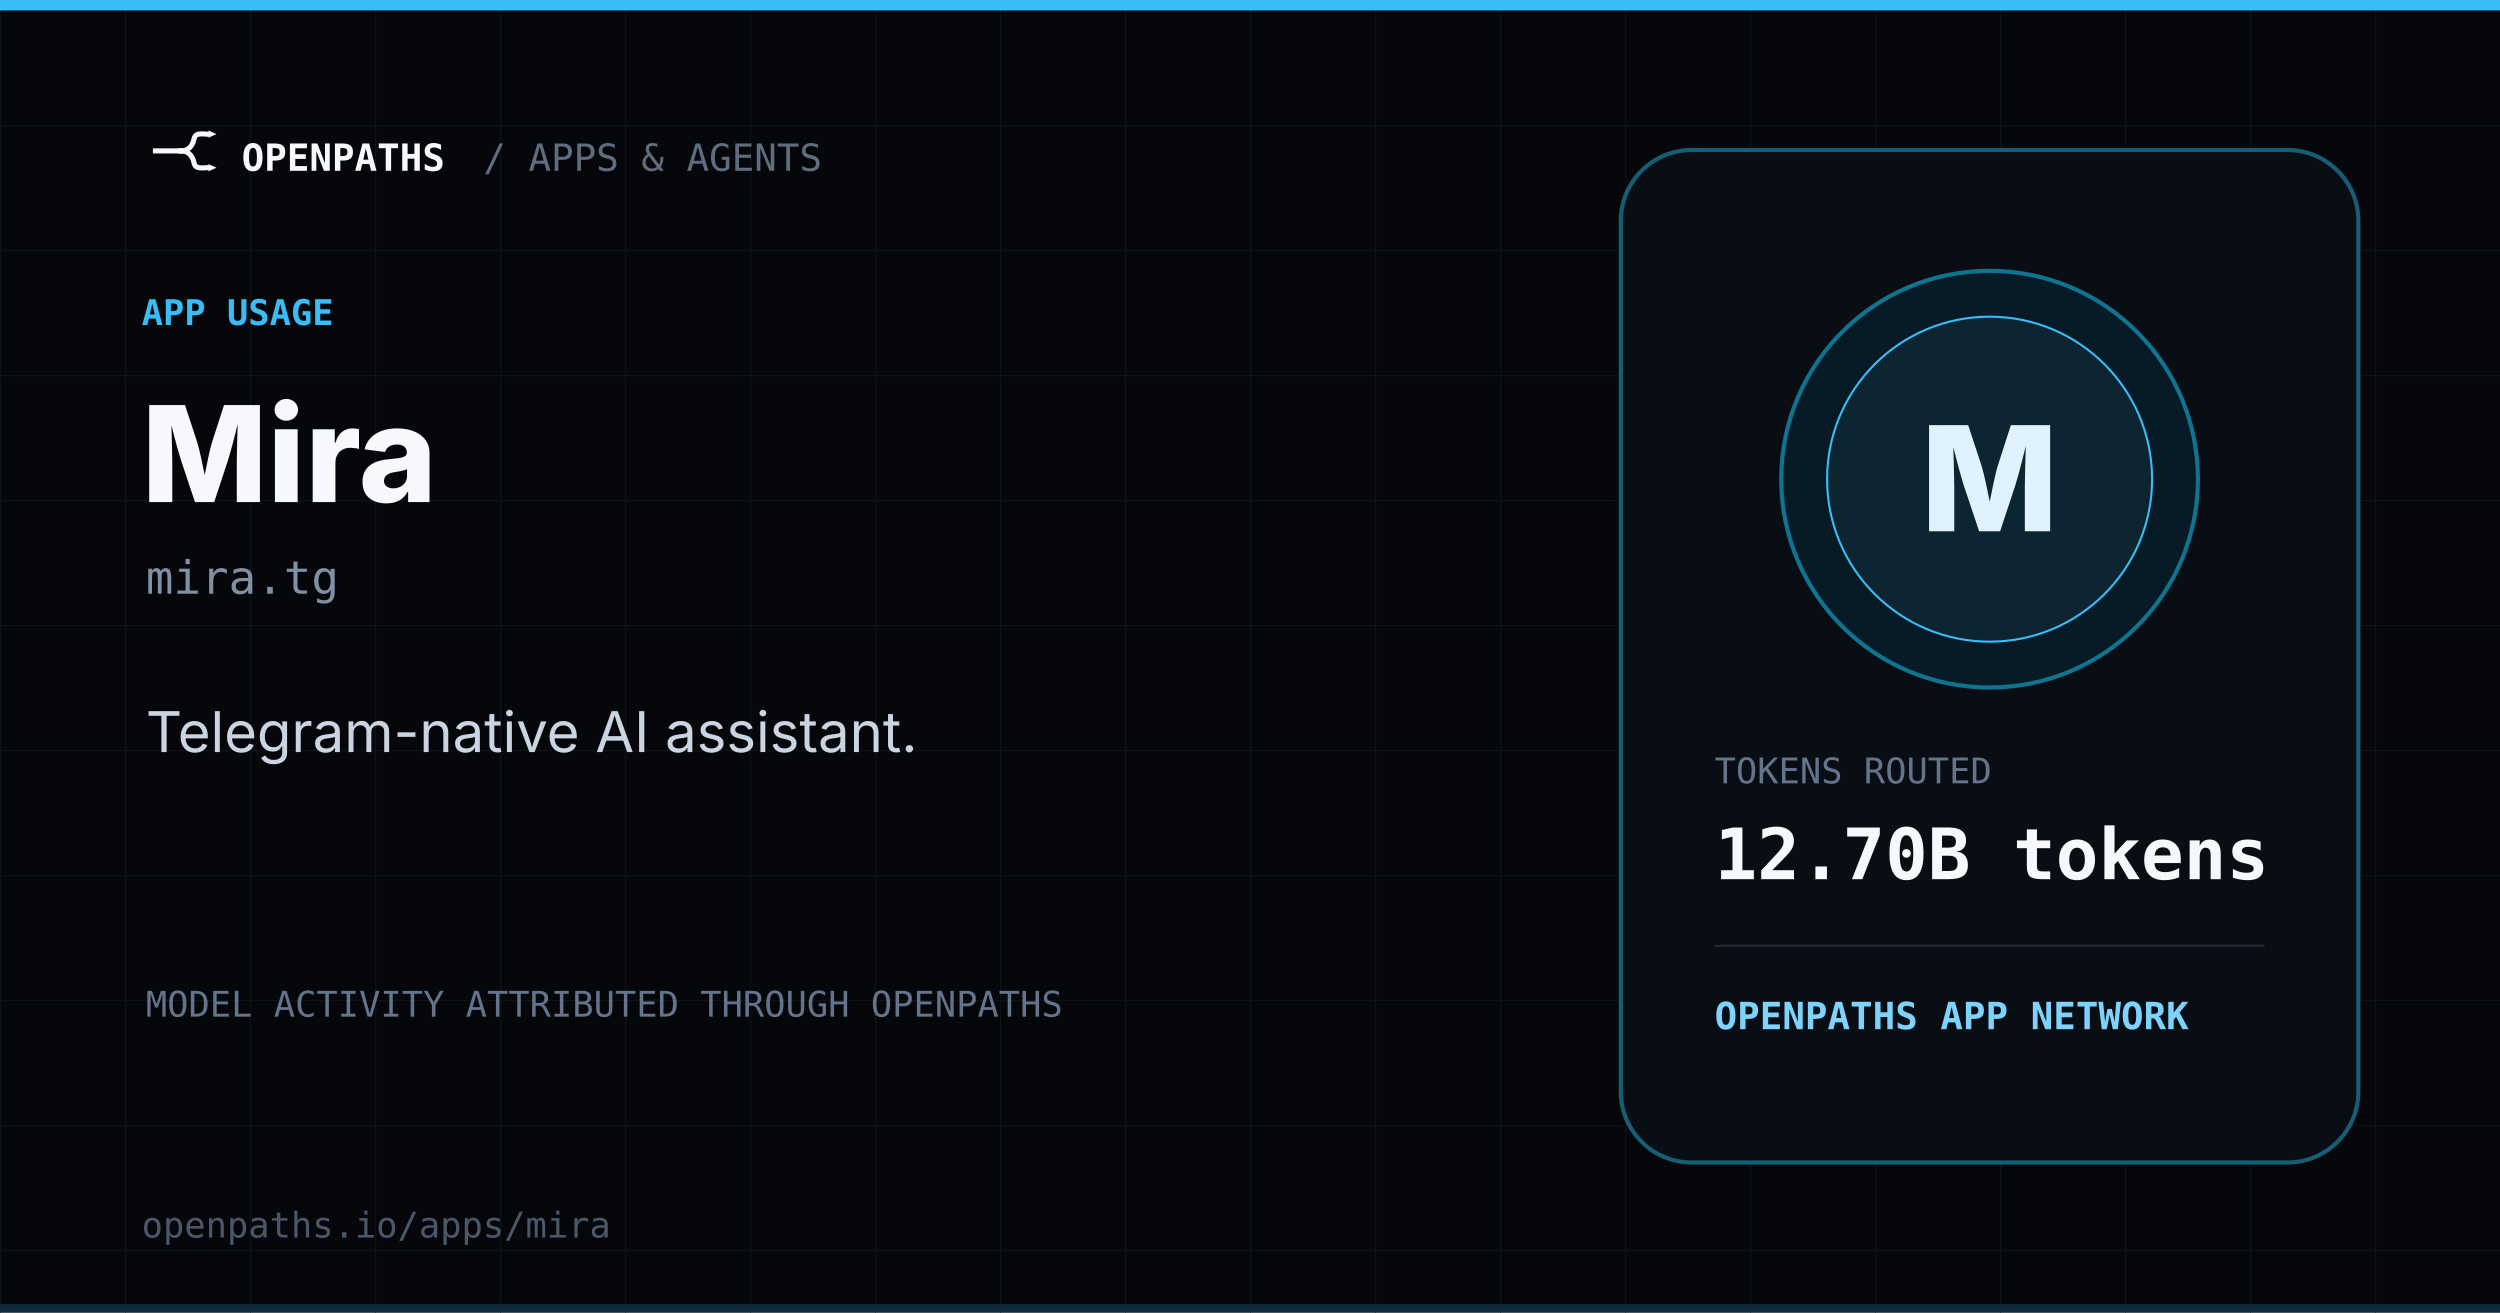
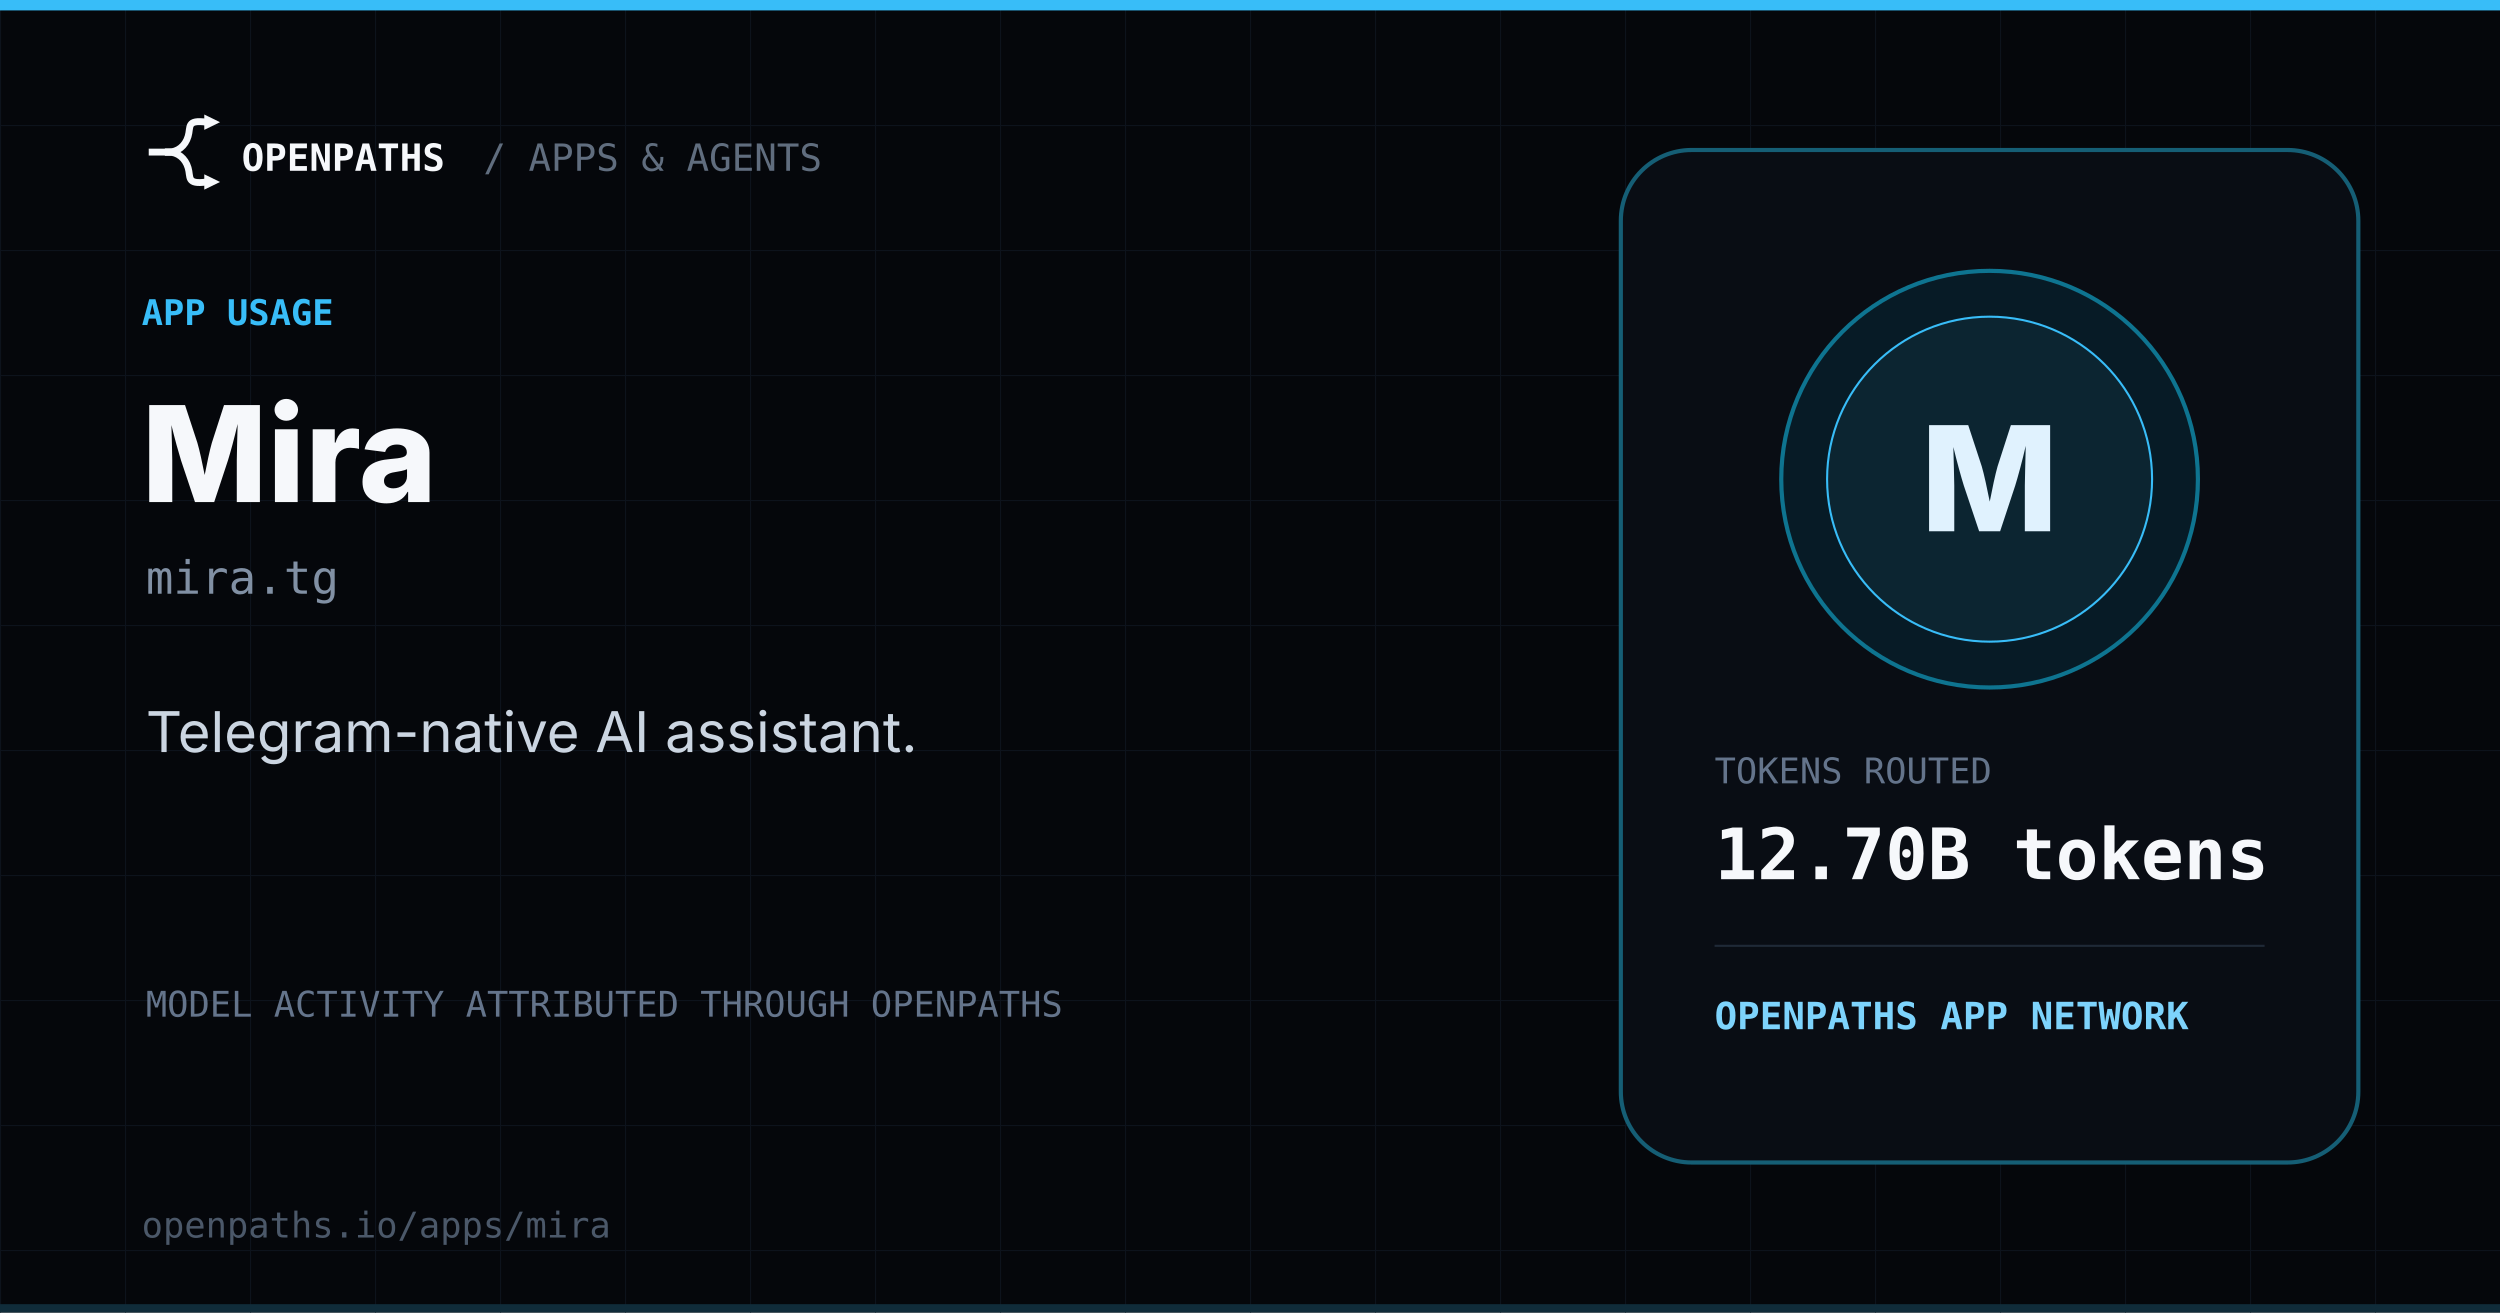
<svg xmlns="http://www.w3.org/2000/svg" width="1200" height="630" viewBox="0 0 1200 630">
  <defs>
    <pattern id="grid" width="60" height="60" patternUnits="userSpaceOnUse">
      <path d="M60 0H0V60" fill="none" stroke="#0d131c" />
    </pattern>
  </defs>
  <rect width="1200" height="630" fill="#05070b" />
  <rect width="1200" height="630" fill="url(#grid)" />
  <rect width="1200" height="5" fill="#38bdf8" />
  <rect y="626" width="1200" height="4" fill="#102c3a" />
-   <g transform="translate(68 54) scale(.072)">
+   <g transform="translate(68 54) scale(.0969388) translate(-120 -60)">
    <g transform="rotate(180 256 256)" fill="none" stroke="#f6f8fb" stroke-width="34" stroke-linecap="square" stroke-linejoin="round">
-       <path d="M420 256C360 256 316 256 250 256" />
-       <path d="M250 256C210 256 184 235 170 200C156 165 170 135 80 144" />
-       <path d="M250 256C210 256 184 277 170 312C156 347 170 377 80 368" />
+       <path d="M340 256C315 256 282 256 260 256" />
+       <path d="M260 256C214 256 176 226 162 178C148 132 172 94 70 108" />
+       <path d="M260 256C214 256 176 286 162 334C148 380 172 418 70 404" />
      <g fill="#f6f8fb" stroke="none">
-         <path d="M13 144l54 24v-48z" />
-         <path d="M13 368l54 24v-48z" />
+         <path d="M4 108l78 38V70z" />
+         <path d="M4 404l78 38v-76z" />
      </g>
    </g>
  </g>
  <text x="116" y="82" fill="#f6f8fb" font-family="ui-monospace, SFMono-Regular, Menlo, monospace" font-size="18" font-weight="700">OPENPATHS</text>
  <text x="232" y="82" fill="#606d7e" font-family="ui-monospace, SFMono-Regular, Menlo, monospace" font-size="18">/  APPS &amp; AGENTS</text>
  <text x="68" y="156" fill="#38bdf8" font-family="ui-monospace, SFMono-Regular, Menlo, monospace" font-size="17" font-weight="700">APP USAGE</text>
  <text x="68" y="241" fill="#f6f8fb" font-family="Inter, ui-sans-serif, system-ui, sans-serif" font-size="64" font-weight="800">Mira</text>
  <text x="70" y="285" fill="#8190a4" font-family="ui-monospace, SFMono-Regular, Menlo, monospace" font-size="22">mira.tg</text>
  <text x="70" y="361" fill="#cbd5e1" font-family="Inter, ui-sans-serif, system-ui, sans-serif" font-size="27">Telegram-native AI assistant.</text>
  <text x="70" y="401" fill="#cbd5e1" font-family="Inter, ui-sans-serif, system-ui, sans-serif" font-size="27" />
  <text x="70" y="488" fill="#64748b" font-family="ui-monospace, SFMono-Regular, Menlo, monospace" font-size="17">MODEL ACTIVITY ATTRIBUTED THROUGH OPENPATHS</text>
  <rect x="778" y="72" width="354" height="486" rx="34" fill="#090d14" stroke="#155e75" stroke-width="2" />
  <circle cx="955" cy="230" r="100" fill="#071b26" stroke="#0e7490" stroke-width="2" />
  <circle cx="955" cy="230" r="78" fill="#0c2531" stroke="#38bdf8" />
  <text x="955" y="255" text-anchor="middle" fill="#e0f2fe" font-family="Inter, ui-sans-serif, system-ui, sans-serif" font-size="70" font-weight="800">M</text>
  <text x="823" y="376" fill="#64748b" font-family="ui-monospace, SFMono-Regular, Menlo, monospace" font-size="17">TOKENS ROUTED</text>
  <text x="823" y="422" fill="#f6f8fb" font-family="ui-monospace, SFMono-Regular, Menlo, monospace" font-size="34" font-weight="800">12.70B tokens</text>
  <line x1="823" y1="454" x2="1087" y2="454" stroke="#1f2937" />
  <text x="823" y="494" fill="#7dd3fc" font-family="ui-monospace, SFMono-Regular, Menlo, monospace" font-size="18" font-weight="700">OPENPATHS APP NETWORK</text>
  <text x="68" y="594" fill="#4b5869" font-family="ui-monospace, SFMono-Regular, Menlo, monospace" font-size="17">openpaths.io/apps/mira</text>
</svg>
